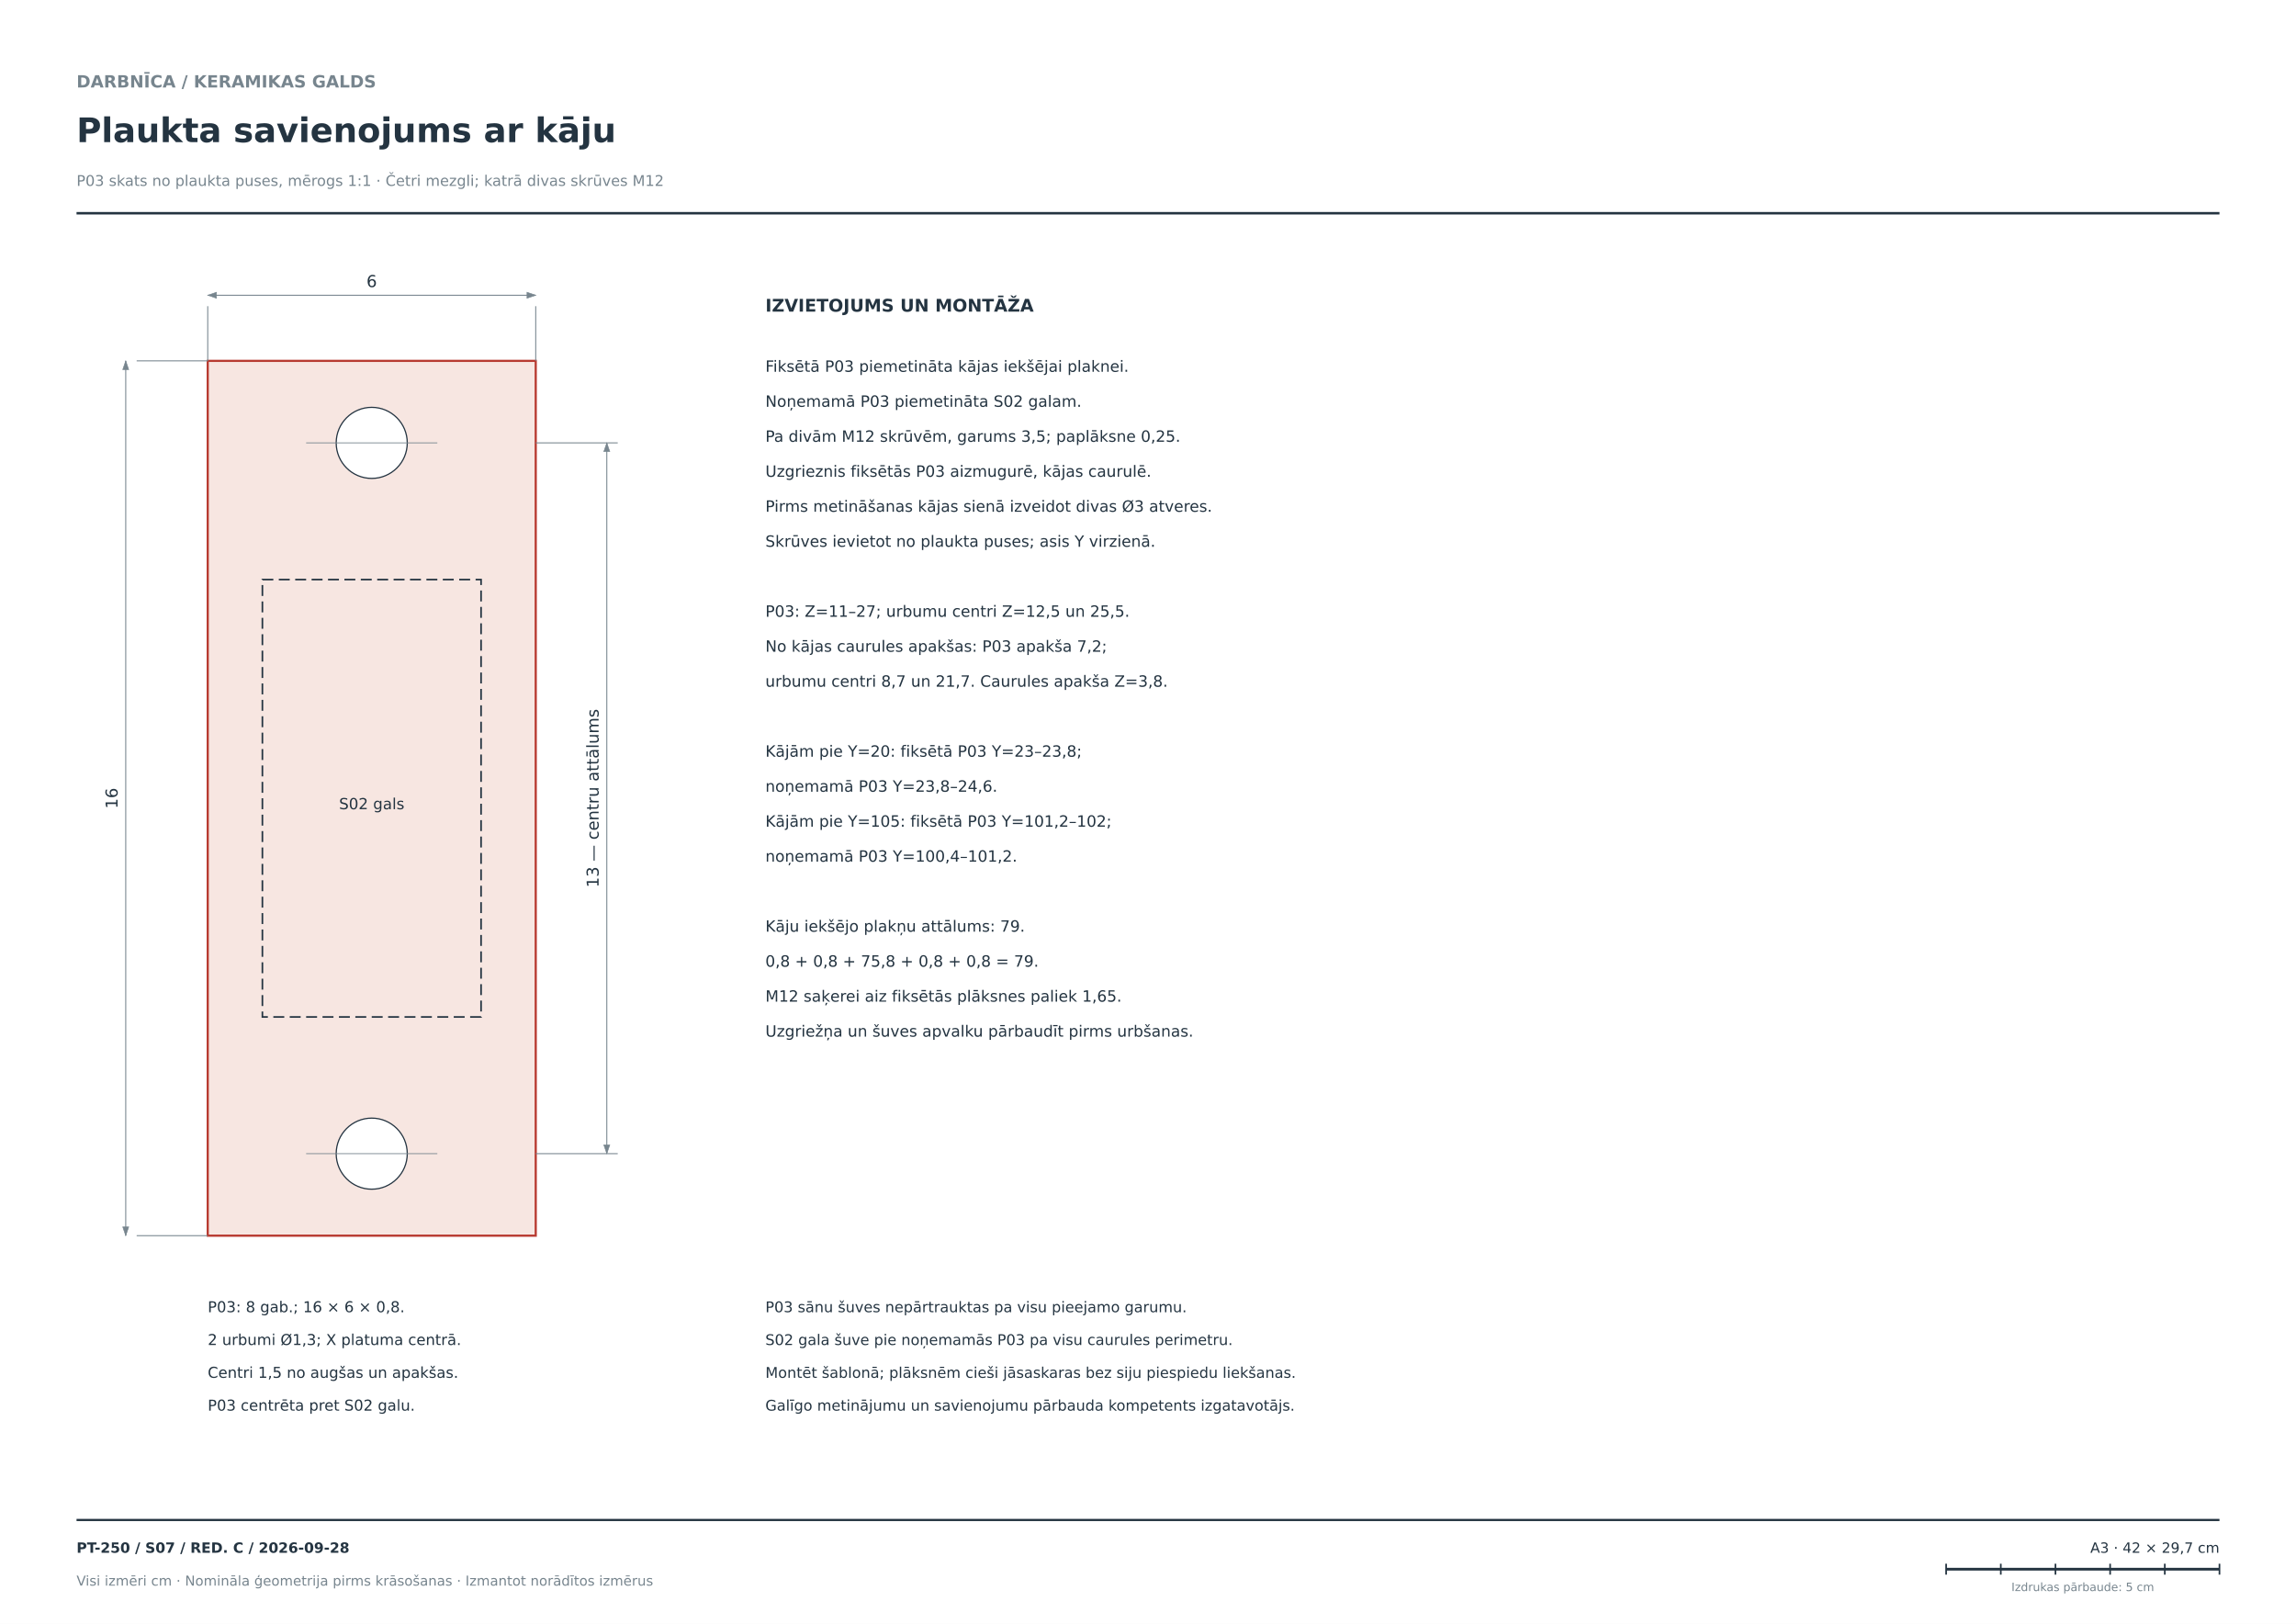
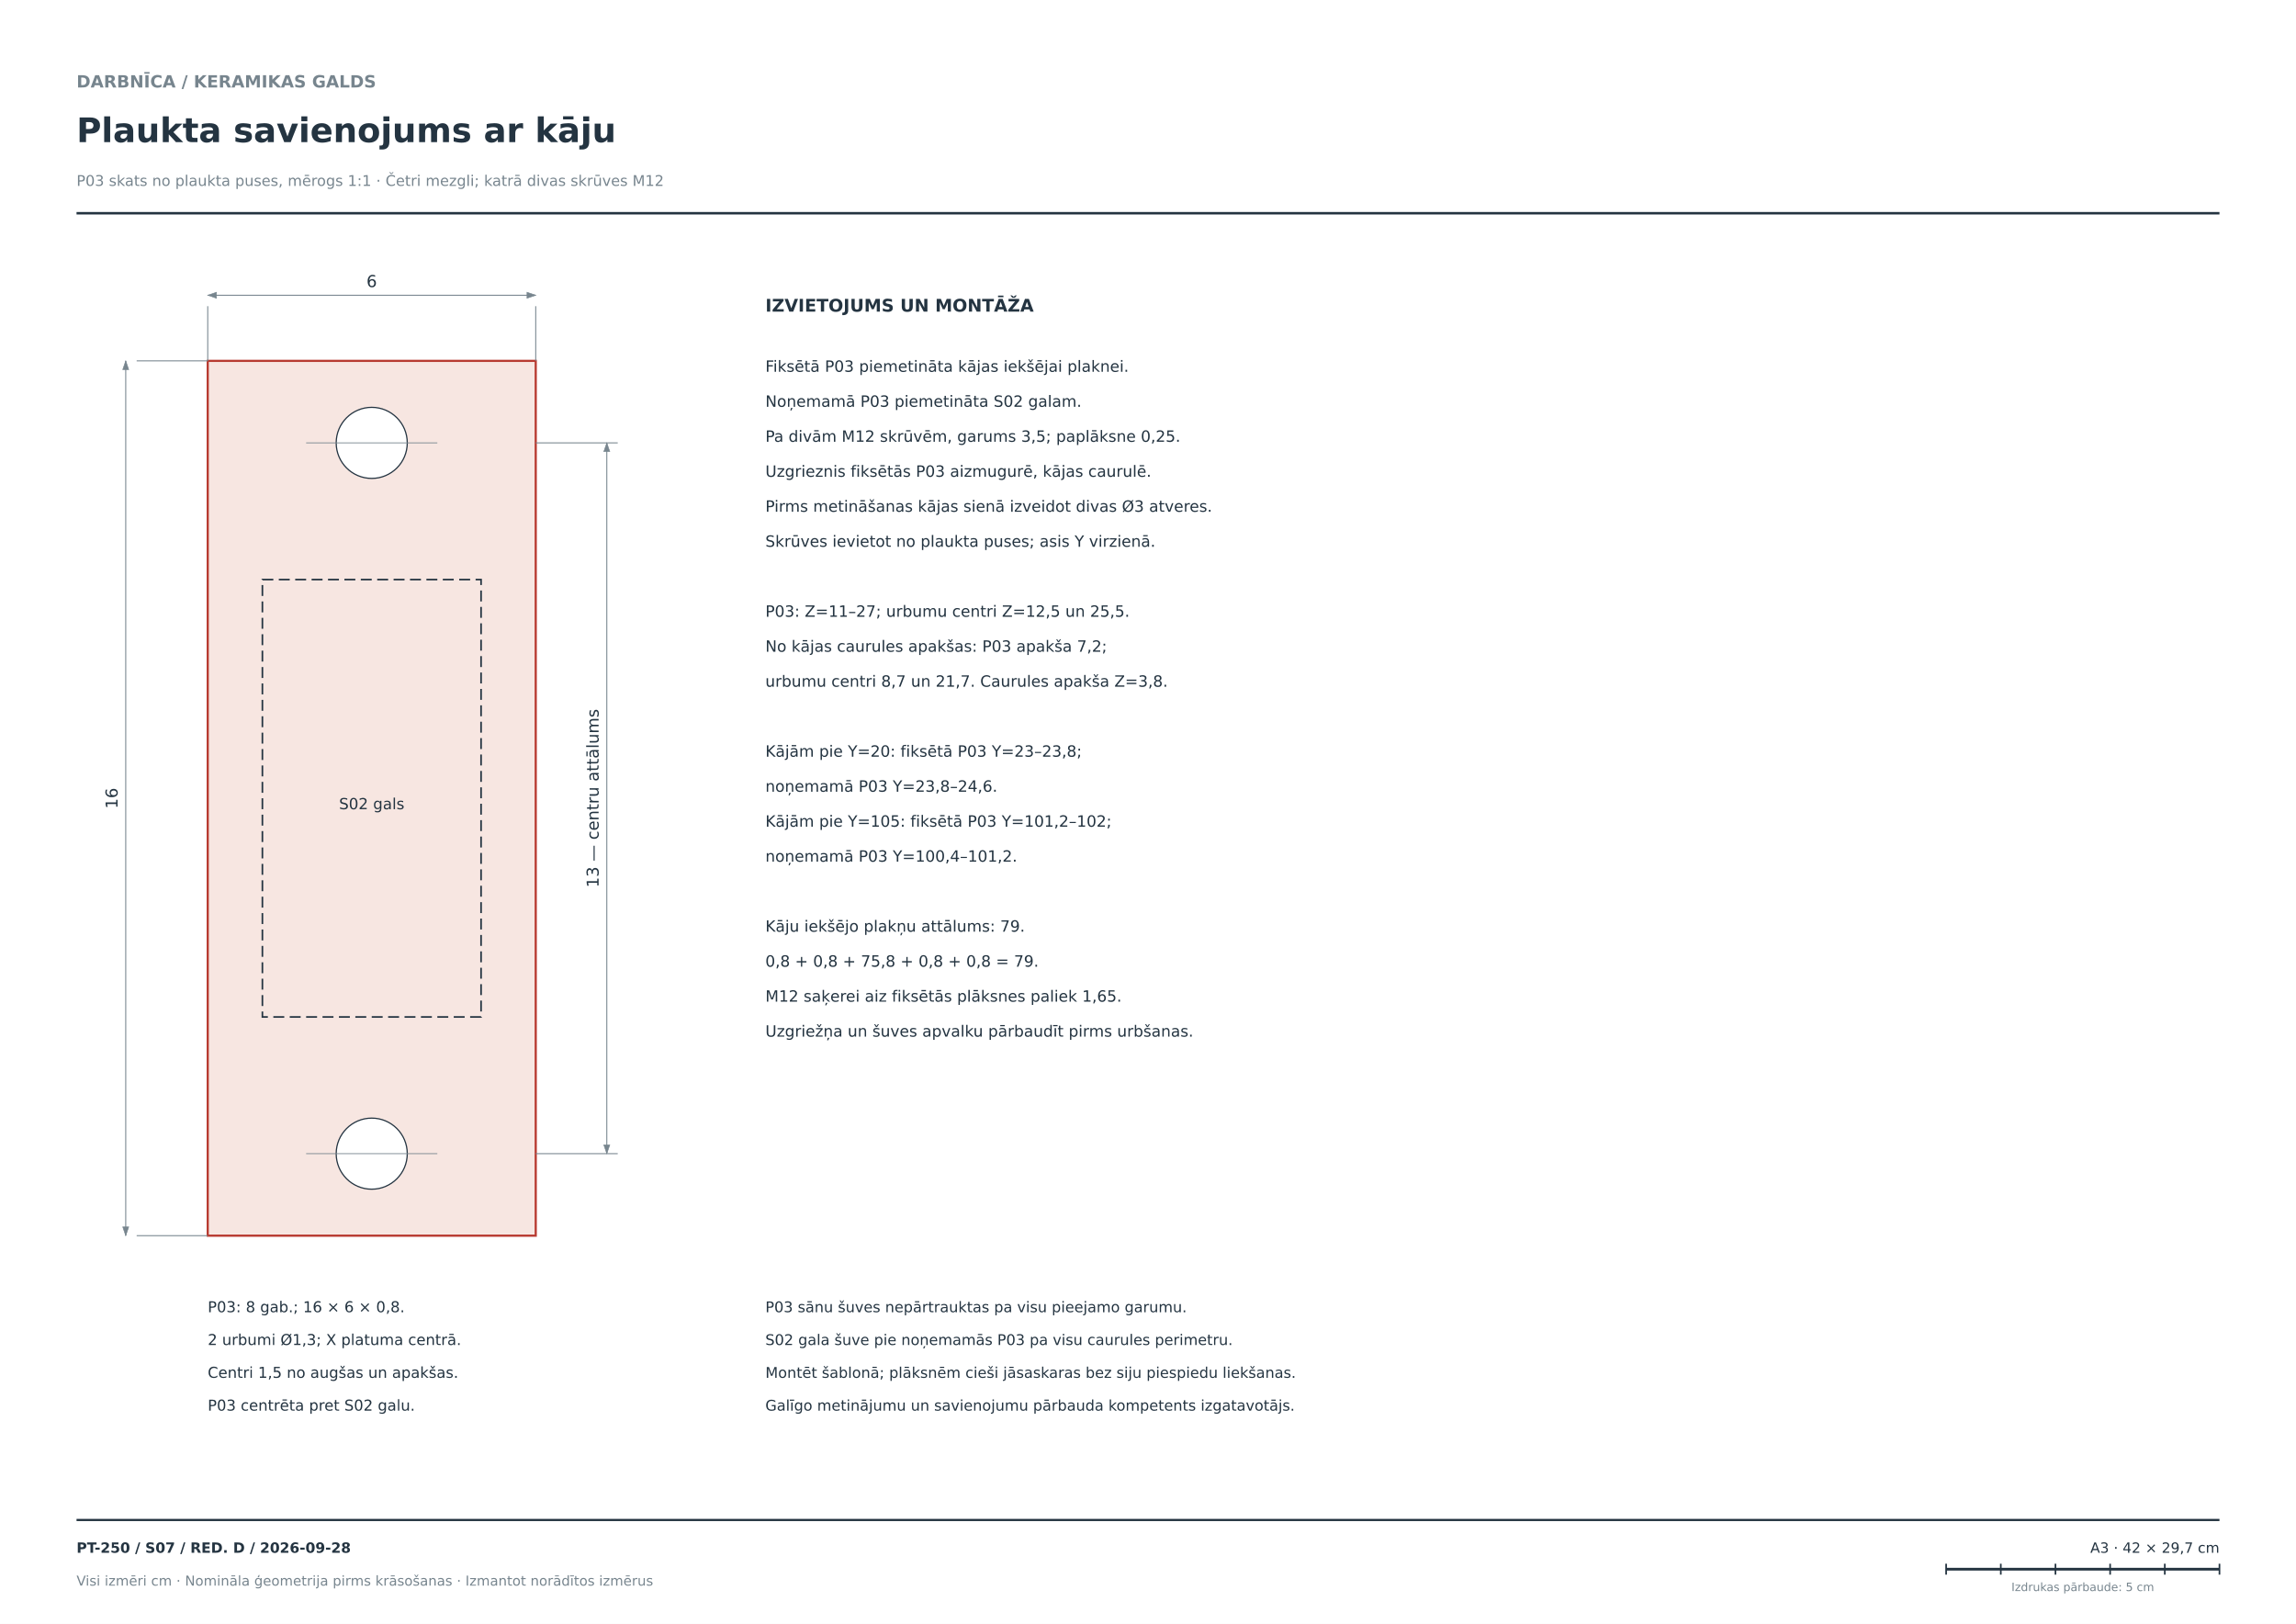
<svg xmlns="http://www.w3.org/2000/svg" width="42cm" height="29.7cm" viewBox="0 0 420 297">
  <rect width="420" height="297" fill="white" />
  <text x="14" y="16" font-family="DejaVu Sans" font-size="3.1" fill="#77858e" text-anchor="start" font-weight="bold">DARBNĪCA / KERAMIKAS GALDS</text>
  <text x="14" y="26" font-family="DejaVu Sans" font-size="6.2" fill="#243441" text-anchor="start" font-weight="bold">Plaukta savienojums ar kāju</text>
  <text x="14" y="34" font-family="DejaVu Sans" font-size="2.7" fill="#77858e" text-anchor="start">P03 skats no plaukta puses, mērogs 1:1 · Četri mezgli; katrā divas skrūves M12</text>
  <line x1="14" y1="39" x2="406" y2="39" stroke="#243441" stroke-width="0.45" />
  <line x1="14" y1="278" x2="406" y2="278" stroke="#243441" stroke-width="0.4" />
-   <text x="14" y="284" font-family="DejaVu Sans" font-size="2.6" fill="#243441" text-anchor="start" font-weight="bold">PT-250  /  S07  /  RED. C  /  2026-09-28</text>
+   <text x="14" y="284" font-family="DejaVu Sans" font-size="2.6" fill="#243441" text-anchor="start" font-weight="bold">PT-250  /  S07  /  RED. D  /  2026-09-28</text>
  <text x="14" y="290" font-family="DejaVu Sans" font-size="2.5" fill="#77858e" text-anchor="start">Visi izmēri cm · Nomināla ģeometrija pirms krāsošanas · Izmantot norādītos izmērus</text>
  <text x="406" y="284" font-family="DejaVu Sans" font-size="2.6" fill="#243441" text-anchor="end">A3 · 42 × 29,7 cm</text>
  <line x1="356" y1="287" x2="406" y2="287" stroke="#243441" stroke-width="0.5" />
  <line x1="356" y1="286" x2="356" y2="288" stroke="#243441" stroke-width="0.3" />
  <line x1="366" y1="286" x2="366" y2="288" stroke="#243441" stroke-width="0.3" />
  <line x1="376" y1="286" x2="376" y2="288" stroke="#243441" stroke-width="0.3" />
  <line x1="386" y1="286" x2="386" y2="288" stroke="#243441" stroke-width="0.3" />
  <line x1="396" y1="286" x2="396" y2="288" stroke="#243441" stroke-width="0.3" />
  <line x1="406" y1="286" x2="406" y2="288" stroke="#243441" stroke-width="0.3" />
  <text x="381" y="291" font-family="DejaVu Sans" font-size="2.1" fill="#77858e" text-anchor="middle">Izdrukas pārbaude: 5 cm</text>
  <rect x="38" y="66" width="60" height="160" fill="#f7e6e1" stroke="#b83b31" stroke-width="0.4" rx="0" />
  <circle cx="68" cy="81" r="6.5" fill="white" stroke="#243441" stroke-width="0.22" />
  <line x1="56" y1="81" x2="80" y2="81" stroke="#77858e" stroke-width="0.15" />
  <circle cx="68" cy="211" r="6.5" fill="white" stroke="#243441" stroke-width="0.22" />
  <line x1="56" y1="211" x2="80" y2="211" stroke="#77858e" stroke-width="0.15" />
  <rect x="48" y="106" width="40" height="80" fill="none" stroke="#243441" stroke-width="0.3" rx="0" stroke-dasharray="2 1" />
  <line x1="38" y1="66" x2="38" y2="56" stroke="#77858e" stroke-width="0.18" />
  <line x1="98" y1="66" x2="98" y2="56" stroke="#77858e" stroke-width="0.18" />
  <line x1="38" y1="54" x2="98" y2="54" stroke="#77858e" stroke-width="0.18" />
  <polygon points="38,54 39.6,53.45 39.6,54.55" fill="#77858e" stroke="#77858e" stroke-width="0.1" />
  <polygon points="98,54 96.4,53.45 96.4,54.55" fill="#77858e" stroke="#77858e" stroke-width="0.1" />
  <text x="68" y="52.5" font-family="DejaVu Sans" font-size="3" fill="#243441" text-anchor="middle">6</text>
  <line x1="38" y1="66" x2="25" y2="66" stroke="#77858e" stroke-width="0.18" />
  <line x1="38" y1="226" x2="25" y2="226" stroke="#77858e" stroke-width="0.18" />
  <line x1="23" y1="66" x2="23" y2="226" stroke="#77858e" stroke-width="0.18" />
  <polygon points="23,66 22.45,67.6 23.55,67.6" fill="#77858e" stroke="#77858e" stroke-width="0.1" />
  <polygon points="23,226 22.45,224.4 23.55,224.4" fill="#77858e" stroke="#77858e" stroke-width="0.1" />
  <text x="21.5" y="146" font-family="DejaVu Sans" font-size="3" fill="#243441" text-anchor="middle" transform="rotate(-90 21.5 146)">16</text>
  <line x1="98" y1="81" x2="113" y2="81" stroke="#77858e" stroke-width="0.18" />
  <line x1="98" y1="211" x2="113" y2="211" stroke="#77858e" stroke-width="0.18" />
  <line x1="111" y1="81" x2="111" y2="211" stroke="#77858e" stroke-width="0.18" />
  <polygon points="111,81 110.45,82.6 111.55,82.6" fill="#77858e" stroke="#77858e" stroke-width="0.1" />
  <polygon points="111,211 110.45,209.4 111.55,209.4" fill="#77858e" stroke="#77858e" stroke-width="0.1" />
  <text x="109.5" y="146" font-family="DejaVu Sans" font-size="3" fill="#243441" text-anchor="middle" transform="rotate(-90 109.5 146)">13 — centru attālums</text>
  <text x="68" y="148" font-family="DejaVu Sans" font-size="2.8" fill="#243441" text-anchor="middle">S02 gals</text>
  <text x="38" y="240" font-family="DejaVu Sans" font-size="2.75" fill="#243441" text-anchor="start">P03: 8 gab.; 16 × 6 × 0,8.</text>
  <text x="38" y="246" font-family="DejaVu Sans" font-size="2.75" fill="#243441" text-anchor="start">2 urbumi Ø1,3; X platuma centrā.</text>
  <text x="38" y="252" font-family="DejaVu Sans" font-size="2.75" fill="#243441" text-anchor="start">Centri 1,5 no augšas un apakšas.</text>
  <text x="38" y="258" font-family="DejaVu Sans" font-size="2.75" fill="#243441" text-anchor="start">P03 centrēta pret S02 galu.</text>
  <text x="140" y="57" font-family="DejaVu Sans" font-size="3.2" fill="#243441" text-anchor="start" font-weight="bold">IZVIETOJUMS UN MONTĀŽA</text>
  <text x="140" y="68" font-family="DejaVu Sans" font-size="2.85" fill="#243441" text-anchor="start">Fiksētā P03 piemetināta kājas iekšējai plaknei.</text>
  <text x="140" y="74.4" font-family="DejaVu Sans" font-size="2.85" fill="#243441" text-anchor="start">Noņemamā P03 piemetināta S02 galam.</text>
  <text x="140" y="80.8" font-family="DejaVu Sans" font-size="2.85" fill="#243441" text-anchor="start">Pa divām M12 skrūvēm, garums 3,5; paplāksne 0,25.</text>
  <text x="140" y="87.2" font-family="DejaVu Sans" font-size="2.85" fill="#243441" text-anchor="start">Uzgrieznis fiksētās P03 aizmugurē, kājas caurulē.</text>
  <text x="140" y="93.6" font-family="DejaVu Sans" font-size="2.85" fill="#243441" text-anchor="start">Pirms metināšanas kājas sienā izveidot divas Ø3 atveres.</text>
  <text x="140" y="100" font-family="DejaVu Sans" font-size="2.85" fill="#243441" text-anchor="start">Skrūves ievietot no plaukta puses; asis Y virzienā.</text>
  <text x="140" y="106.4" font-family="DejaVu Sans" font-size="2.85" fill="#243441" text-anchor="start" />
  <text x="140" y="112.8" font-family="DejaVu Sans" font-size="2.85" fill="#243441" text-anchor="start">P03: Z=11–27; urbumu centri Z=12,5 un 25,5.</text>
  <text x="140" y="119.2" font-family="DejaVu Sans" font-size="2.85" fill="#243441" text-anchor="start">No kājas caurules apakšas: P03 apakša 7,2;</text>
  <text x="140" y="125.6" font-family="DejaVu Sans" font-size="2.85" fill="#243441" text-anchor="start">urbumu centri 8,7 un 21,7. Caurules apakša Z=3,8.</text>
  <text x="140" y="132" font-family="DejaVu Sans" font-size="2.85" fill="#243441" text-anchor="start" />
  <text x="140" y="138.4" font-family="DejaVu Sans" font-size="2.85" fill="#243441" text-anchor="start">Kājām pie Y=20: fiksētā P03 Y=23–23,8;</text>
  <text x="140" y="144.8" font-family="DejaVu Sans" font-size="2.85" fill="#243441" text-anchor="start">noņemamā P03 Y=23,8–24,6.</text>
  <text x="140" y="151.2" font-family="DejaVu Sans" font-size="2.85" fill="#243441" text-anchor="start">Kājām pie Y=105: fiksētā P03 Y=101,2–102;</text>
  <text x="140" y="157.6" font-family="DejaVu Sans" font-size="2.85" fill="#243441" text-anchor="start">noņemamā P03 Y=100,4–101,2.</text>
  <text x="140" y="164" font-family="DejaVu Sans" font-size="2.85" fill="#243441" text-anchor="start" />
  <text x="140" y="170.4" font-family="DejaVu Sans" font-size="2.85" fill="#243441" text-anchor="start">Kāju iekšējo plakņu attālums: 79.</text>
  <text x="140" y="176.8" font-family="DejaVu Sans" font-size="2.85" fill="#243441" text-anchor="start">0,8 + 0,8 + 75,8 + 0,8 + 0,8 = 79.</text>
  <text x="140" y="183.2" font-family="DejaVu Sans" font-size="2.85" fill="#243441" text-anchor="start">M12 saķerei aiz fiksētās plāksnes paliek 1,65.</text>
  <text x="140" y="189.6" font-family="DejaVu Sans" font-size="2.85" fill="#243441" text-anchor="start">Uzgriežņa un šuves apvalku pārbaudīt pirms urbšanas.</text>
  <text x="140" y="240" font-family="DejaVu Sans" font-size="2.7" fill="#243441" text-anchor="start">P03 sānu šuves nepārtrauktas pa visu pieejamo garumu.</text>
  <text x="140" y="246" font-family="DejaVu Sans" font-size="2.7" fill="#243441" text-anchor="start">S02 gala šuve pie noņemamās P03 pa visu caurules perimetru.</text>
  <text x="140" y="252" font-family="DejaVu Sans" font-size="2.7" fill="#243441" text-anchor="start">Montēt šablonā; plāksnēm cieši jāsaskaras bez siju piespiedu liekšanas.</text>
  <text x="140" y="258" font-family="DejaVu Sans" font-size="2.7" fill="#243441" text-anchor="start">Galīgo metinājumu un savienojumu pārbauda kompetents izgatavotājs.</text>
</svg>
